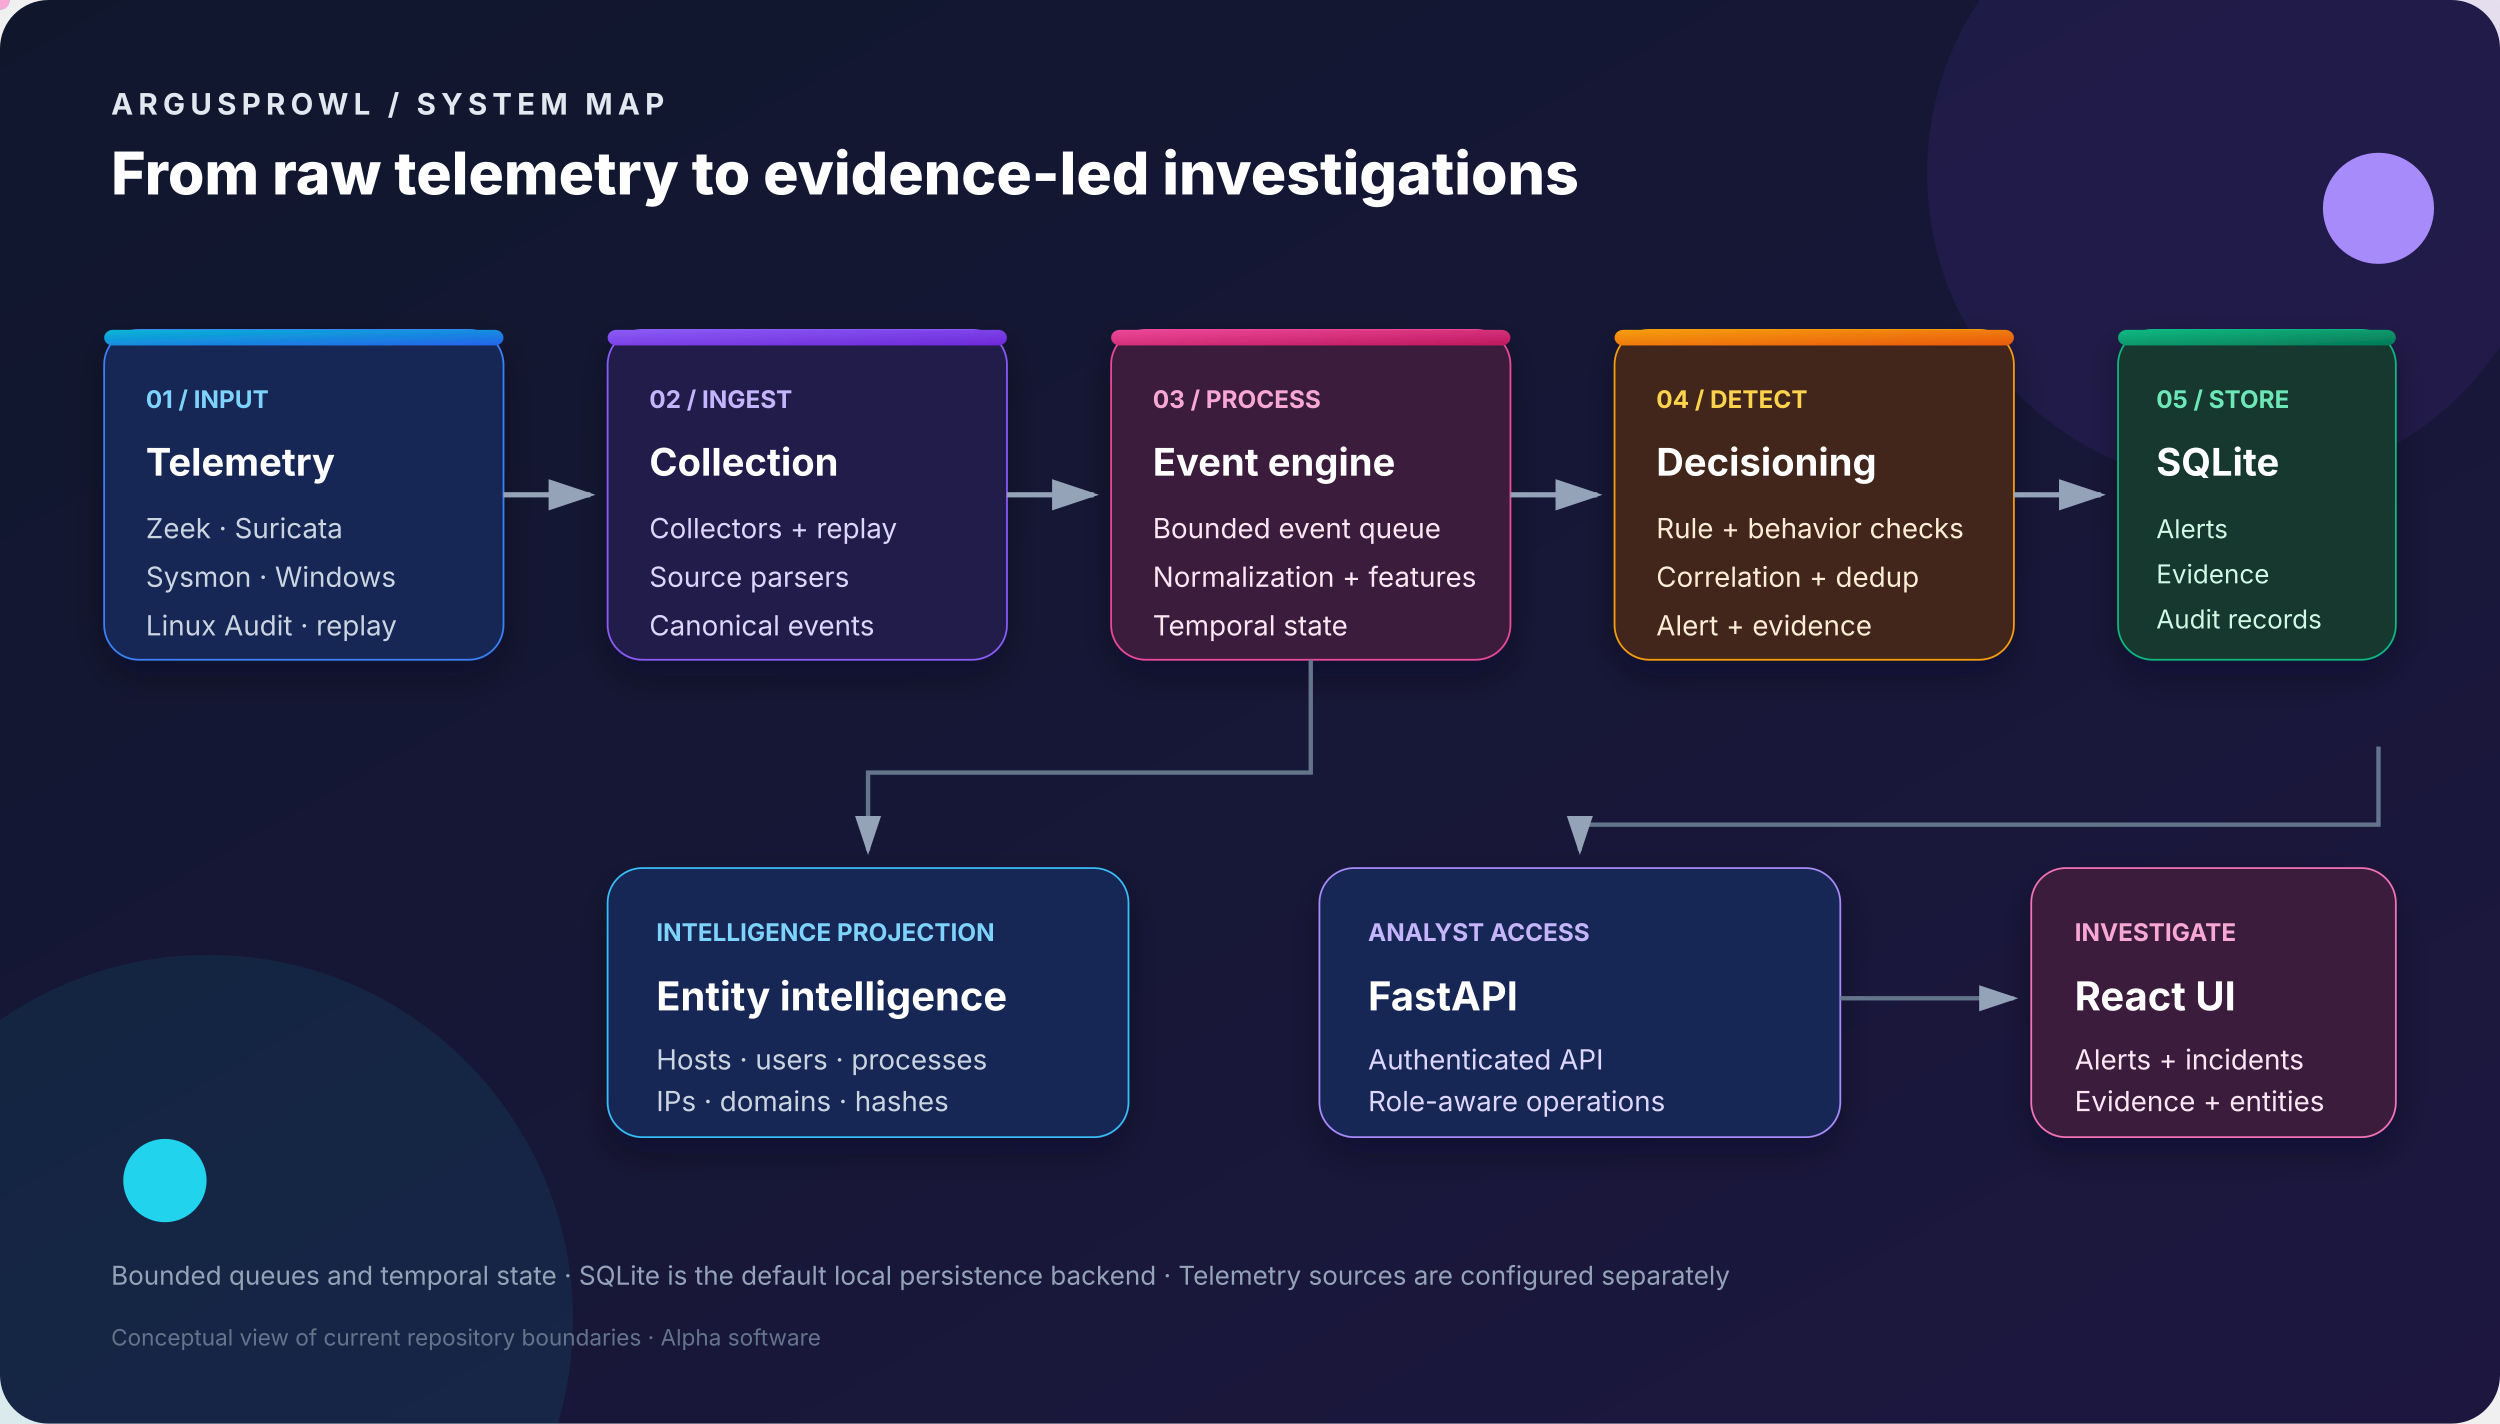
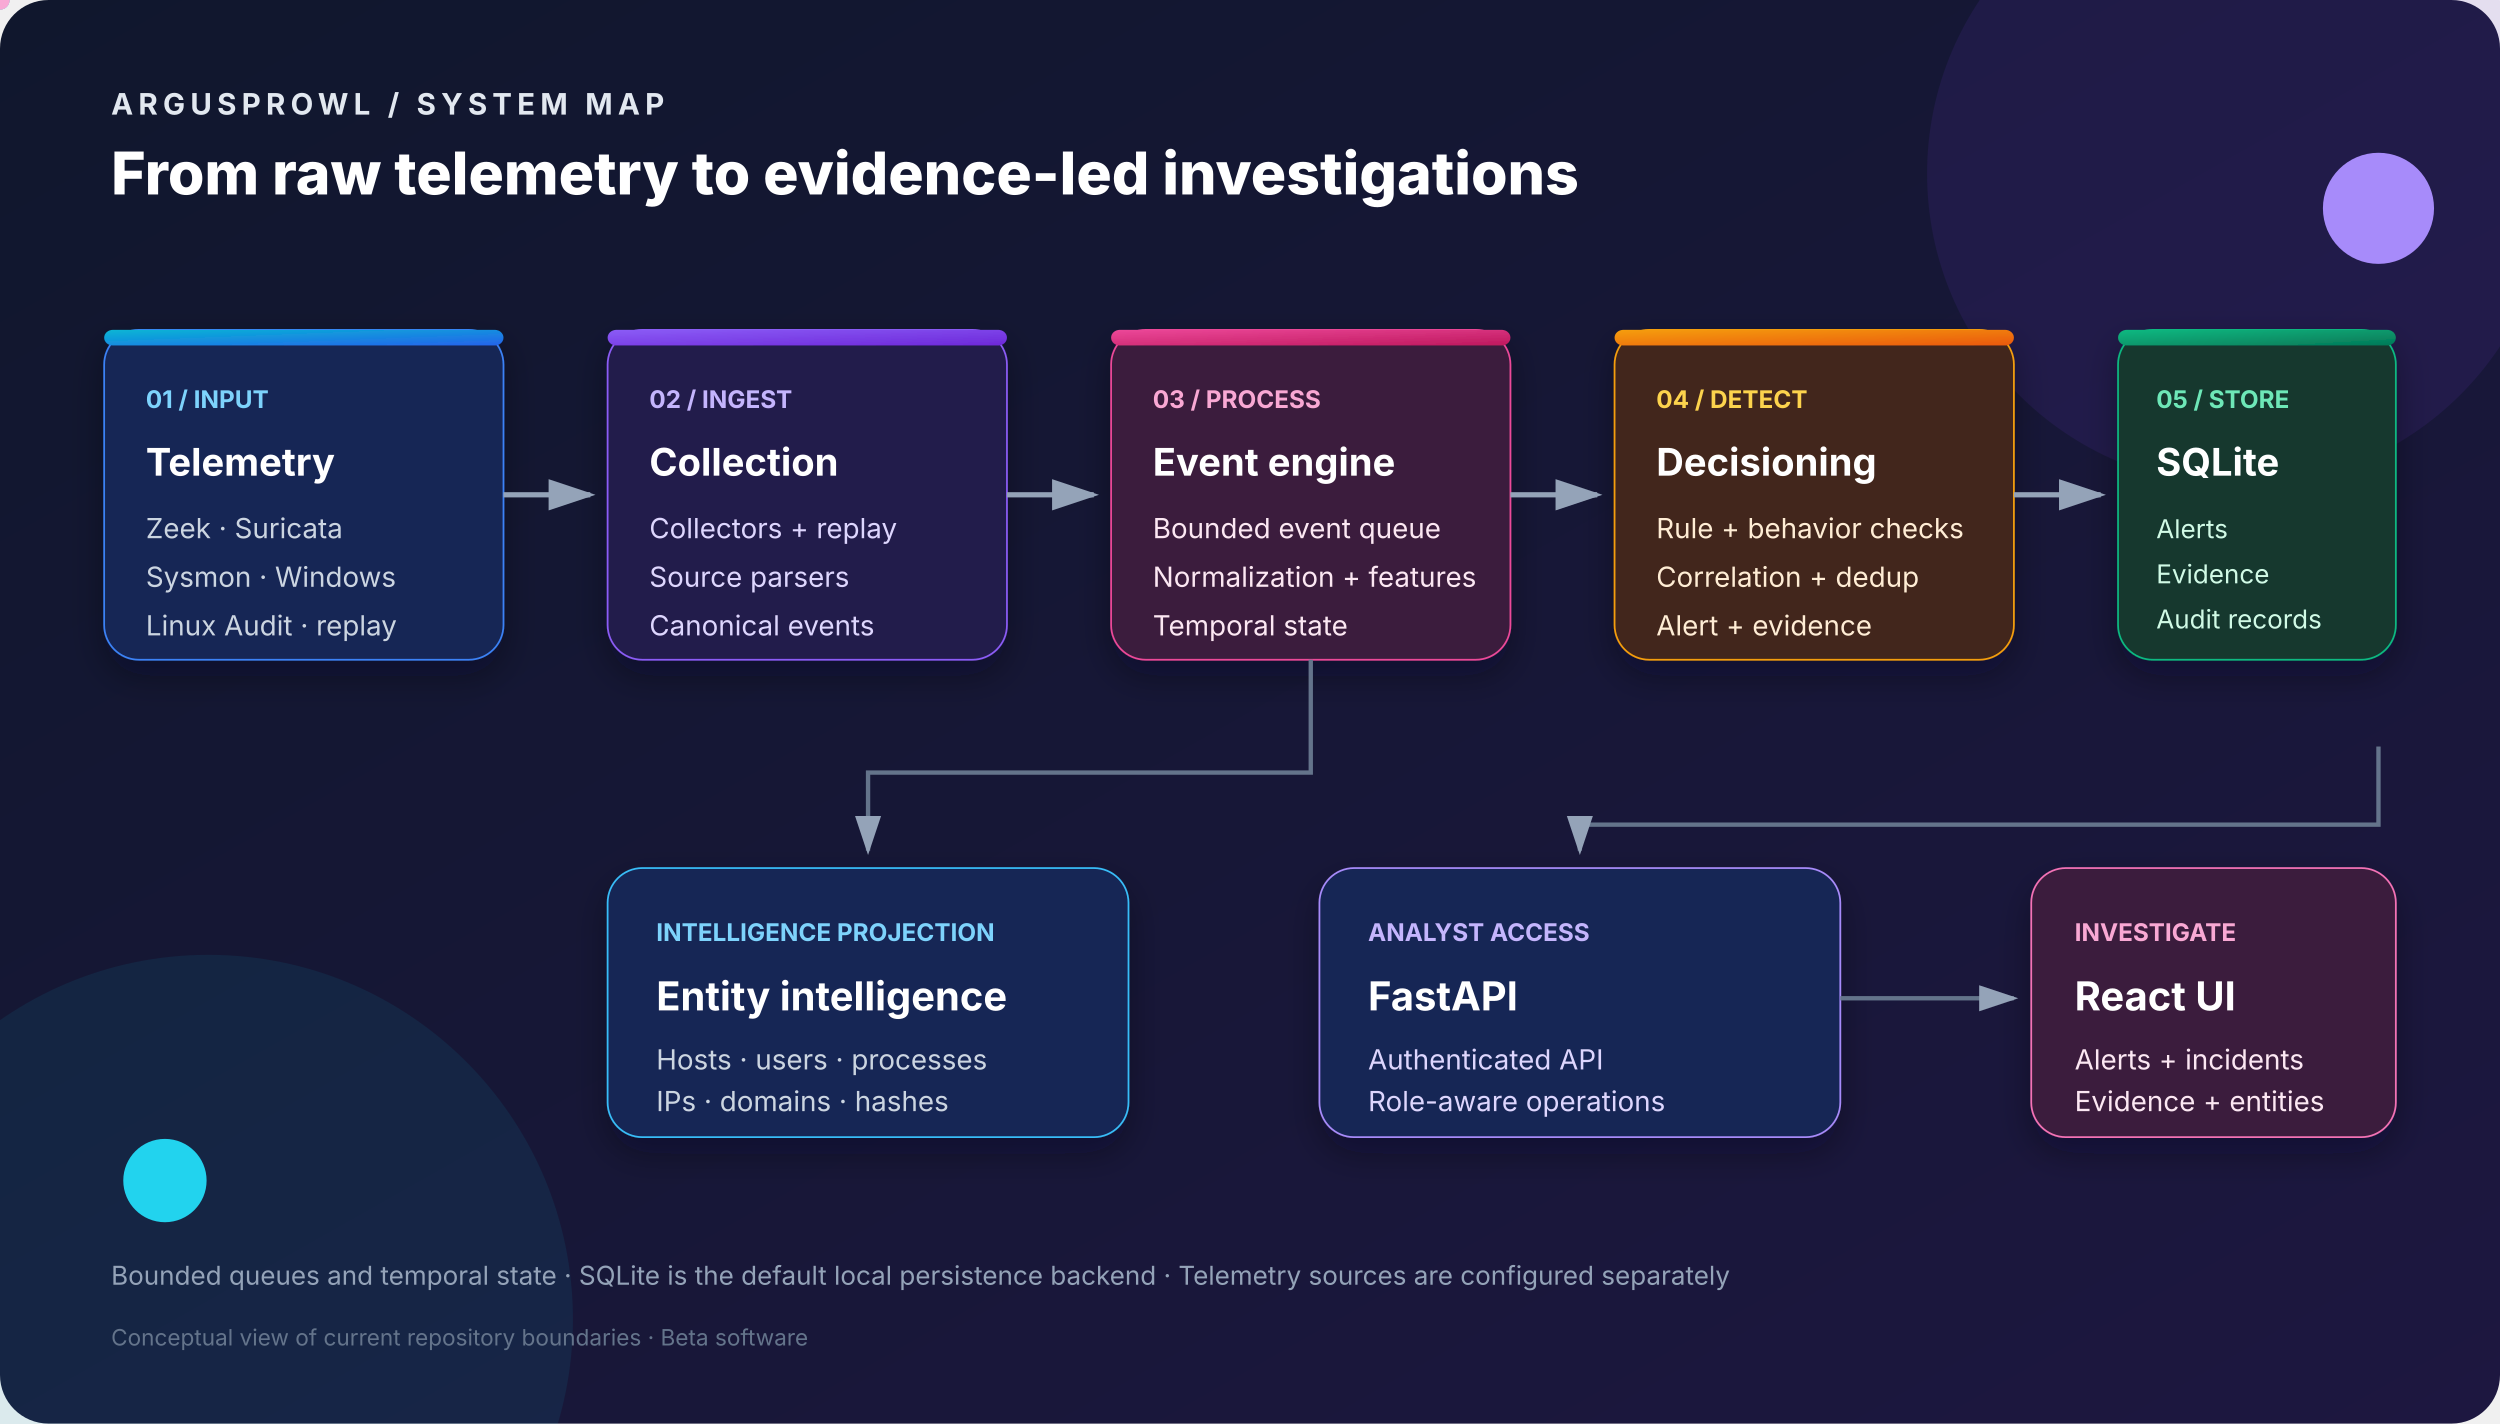
<svg xmlns="http://www.w3.org/2000/svg" width="1440" height="820" viewBox="0 0 1440 820" role="img" aria-labelledby="title desc">
  <defs>
    <linearGradient id="bg" x1="0" y1="0" x2="1" y2="1">
      <stop stop-color="#10172d" />
      <stop offset="1" stop-color="#1d1740" />
    </linearGradient>
    <linearGradient id="cyan" x2="1" y2="1">
      <stop stop-color="#06b6d4" />
      <stop offset="1" stop-color="#2563eb" />
    </linearGradient>
    <linearGradient id="violet" x2="1" y2="1">
      <stop stop-color="#8b5cf6" />
      <stop offset="1" stop-color="#6d28d9" />
    </linearGradient>
    <linearGradient id="pink" x2="1" y2="1">
      <stop stop-color="#ec4899" />
      <stop offset="1" stop-color="#be185d" />
    </linearGradient>
    <linearGradient id="orange" x2="1" y2="1">
      <stop stop-color="#f59e0b" />
      <stop offset="1" stop-color="#ea580c" />
    </linearGradient>
    <linearGradient id="green" x2="1" y2="1">
      <stop stop-color="#10b981" />
      <stop offset="1" stop-color="#047857" />
    </linearGradient>
    <filter id="shadow" x="-20%" y="-20%" width="140%" height="150%">
      <feDropShadow dx="0" dy="9" stdDeviation="10" flood-color="#020617" flood-opacity=".35" />
    </filter>
    <marker id="arrow" markerWidth="10" markerHeight="10" refX="8" refY="3" orient="auto">
      <path d="M0 0L9 3L0 6Z" fill="#94a3b8" />
    </marker>
  </defs>
  <style>
 @keyframes ambientPulse {0%,100%{opacity:.08;transform:scale(1)}50%{opacity:.19;transform:scale(1.12)}}
 .ambient {transform-box:fill-box;transform-origin:center;animation:ambientPulse 7s ease-in-out infinite}
 @media (prefers-reduced-motion:reduce){.ambient{animation:none}}
 </style>
  <rect width="1440" height="820" rx="28" fill="url(#bg)" />
  <circle cx="1290" cy="100" r="180" fill="#7c3aed" opacity=".10" />
  <circle cx="120" cy="760" r="210" fill="#06b6d4" opacity=".09" />
  <text x="64" y="66" fill="#e2e8f0" font-family="Inter,Arial" font-size="17" font-weight="700" letter-spacing="3">ARGUSPROWL / SYSTEM MAP</text>
  <text x="64" y="112" fill="#fff" font-family="Inter,Arial" font-size="34" font-weight="800">From raw telemetry to evidence-led investigations</text>
  <g font-family="Inter,Arial" filter="url(#shadow)">
    <rect x="60" y="190" width="230" height="190" rx="20" fill="#172554" stroke="#3b82f6" />
    <rect x="60" y="190" width="230" height="9" rx="5" fill="url(#cyan)" />
    <text x="84" y="235" fill="#7dd3fc" font-size="14" font-weight="700">01 / INPUT</text>
    <text x="84" y="274" fill="#fff" font-size="22" font-weight="750">Telemetry</text>
    <text x="84" y="310" fill="#cbd5e1" font-size="16">Zeek · Suricata</text>
    <text x="84" y="338" fill="#cbd5e1" font-size="16">Sysmon · Windows</text>
    <text x="84" y="366" fill="#cbd5e1" font-size="16">Linux Audit · replay</text>
    <rect x="350" y="190" width="230" height="190" rx="20" fill="#241b4b" stroke="#8b5cf6" />
    <rect x="350" y="190" width="230" height="9" rx="5" fill="url(#violet)" />
    <text x="374" y="235" fill="#c4b5fd" font-size="14" font-weight="700">02 / INGEST</text>
    <text x="374" y="274" fill="#fff" font-size="22" font-weight="750">Collection</text>
    <text x="374" y="310" fill="#ddd6fe" font-size="16">Collectors + replay</text>
    <text x="374" y="338" fill="#ddd6fe" font-size="16">Source parsers</text>
    <text x="374" y="366" fill="#ddd6fe" font-size="16">Canonical events</text>
    <rect x="640" y="190" width="230" height="190" rx="20" fill="#3b1d3c" stroke="#ec4899" />
    <rect x="640" y="190" width="230" height="9" rx="5" fill="url(#pink)" />
    <text x="664" y="235" fill="#f9a8d4" font-size="14" font-weight="700">03 / PROCESS</text>
    <text x="664" y="274" fill="#fff" font-size="22" font-weight="750">Event engine</text>
    <text x="664" y="310" fill="#fce7f3" font-size="16">Bounded event queue</text>
    <text x="664" y="338" fill="#fce7f3" font-size="16">Normalization + features</text>
    <text x="664" y="366" fill="#fce7f3" font-size="16">Temporal state</text>
    <rect x="930" y="190" width="230" height="190" rx="20" fill="#42251a" stroke="#f59e0b" />
    <rect x="930" y="190" width="230" height="9" rx="5" fill="url(#orange)" />
    <text x="954" y="235" fill="#fcd34d" font-size="14" font-weight="700">04 / DETECT</text>
    <text x="954" y="274" fill="#fff" font-size="22" font-weight="750">Decisioning</text>
    <text x="954" y="310" fill="#ffedd5" font-size="16">Rule + behavior checks</text>
    <text x="954" y="338" fill="#ffedd5" font-size="16">Correlation + dedup</text>
    <text x="954" y="366" fill="#ffedd5" font-size="16">Alert + evidence</text>
    <rect x="1220" y="190" width="160" height="190" rx="20" fill="#12372f" stroke="#10b981" />
    <rect x="1220" y="190" width="160" height="9" rx="5" fill="url(#green)" />
    <text x="1242" y="235" fill="#6ee7b7" font-size="14" font-weight="700">05 / STORE</text>
    <text x="1242" y="274" fill="#fff" font-size="22" font-weight="750">SQLite</text>
    <text x="1242" y="310" fill="#d1fae5" font-size="15">Alerts</text>
    <text x="1242" y="336" fill="#d1fae5" font-size="15">Evidence</text>
    <text x="1242" y="362" fill="#d1fae5" font-size="15">Audit records</text>
  </g>
  <g stroke="#94a3b8" stroke-width="3" fill="none" marker-end="url(#arrow)">
    <path d="M290 285H340" />
    <path d="M580 285H630" />
    <path d="M870 285H920" />
    <path d="M1160 285H1210" />
  </g>
  <g filter="url(#shadow)" font-family="Inter,Arial">
    <rect x="350" y="500" width="300" height="155" rx="20" fill="#172554" stroke="#38bdf8" />
    <text x="378" y="542" fill="#7dd3fc" font-size="14" font-weight="700">INTELLIGENCE PROJECTION</text>
    <text x="378" y="582" fill="#fff" font-size="23" font-weight="750">Entity intelligence</text>
    <text x="378" y="616" fill="#cbd5e1" font-size="16">Hosts · users · processes</text>
    <text x="378" y="640" fill="#cbd5e1" font-size="16">IPs · domains · hashes</text>
    <rect x="760" y="500" width="300" height="155" rx="20" fill="#172554" stroke="#a78bfa" />
    <text x="788" y="542" fill="#c4b5fd" font-size="14" font-weight="700">ANALYST ACCESS</text>
    <text x="788" y="582" fill="#fff" font-size="23" font-weight="750">FastAPI</text>
    <text x="788" y="616" fill="#ddd6fe" font-size="16">Authenticated API</text>
    <text x="788" y="640" fill="#ddd6fe" font-size="16">Role-aware operations</text>
    <rect x="1170" y="500" width="210" height="155" rx="20" fill="#3b1d3c" stroke="#f472b6" />
    <text x="1195" y="542" fill="#f9a8d4" font-size="14" font-weight="700">INVESTIGATE</text>
    <text x="1195" y="582" fill="#fff" font-size="23" font-weight="750">React UI</text>
    <text x="1195" y="616" fill="#fce7f3" font-size="16">Alerts + incidents</text>
    <text x="1195" y="640" fill="#fce7f3" font-size="16">Evidence + entities</text>
  </g>
  <g stroke="#64748b" stroke-width="2.5" fill="none" marker-end="url(#arrow)">
    <path d="M755 380V445H500V490" />
    <path d="M1060 575H1160" />
    <path d="M1370 430V475H910V490" />
  </g>
  <text x="64" y="740" fill="#94a3b8" font-family="Inter,Arial" font-size="15">Bounded queues and temporal state · SQLite is the default local persistence backend · Telemetry sources are configured separately</text>
-   <text x="64" y="775" fill="#64748b" font-family="Inter,Arial" font-size="13">Conceptual view of current repository boundaries · Alpha software</text>
+   <text x="64" y="775" fill="#64748b" font-family="Inter,Arial" font-size="13">Conceptual view of current repository boundaries · Beta software</text>
  <g aria-hidden="true">
    <circle class="ambient" cx="1370" cy="120" r="32" fill="#a78bfa" />
    <circle class="ambient" cx="95" cy="680" r="24" fill="#22d3ee" style="animation-delay:-3s" />
    <circle r="5.5" fill="#67e8f9" opacity=".98" filter="url(#shadow)">
      <animateMotion dur="1.50s" begin="0.00s" repeatCount="indefinite" path="M290 285H340" />
      <animate attributeName="r" values="3.5;6;3.5" dur="1.2s" repeatCount="indefinite" />
    </circle>
    <circle r="5.5" fill="#c4b5fd" opacity=".98" filter="url(#shadow)">
      <animateMotion dur="1.67s" begin="0.23s" repeatCount="indefinite" path="M580 285H630" />
      <animate attributeName="r" values="3.5;6;3.5" dur="1.2s" repeatCount="indefinite" />
    </circle>
    <circle r="5.5" fill="#f9a8d4" opacity=".98" filter="url(#shadow)">
      <animateMotion dur="1.84s" begin="0.46s" repeatCount="indefinite" path="M870 285H920" />
      <animate attributeName="r" values="3.5;6;3.5" dur="1.2s" repeatCount="indefinite" />
    </circle>
    <circle r="5.5" fill="#fcd34d" opacity=".98" filter="url(#shadow)">
      <animateMotion dur="2.01s" begin="0.69s" repeatCount="indefinite" path="M1160 285H1210" />
      <animate attributeName="r" values="3.5;6;3.5" dur="1.2s" repeatCount="indefinite" />
    </circle>
    <circle r="5.5" fill="#7dd3fc" opacity=".98" filter="url(#shadow)">
      <animateMotion dur="2.18s" begin="0.92s" repeatCount="indefinite" path="M755 380V445H500V490" />
      <animate attributeName="r" values="3.5;6;3.5" dur="1.2s" repeatCount="indefinite" />
    </circle>
    <circle r="5.5" fill="#c4b5fd" opacity=".98" filter="url(#shadow)">
      <animateMotion dur="2.35s" begin="1.15s" repeatCount="indefinite" path="M1060 575H1160" />
      <animate attributeName="r" values="3.5;6;3.5" dur="1.2s" repeatCount="indefinite" />
    </circle>
    <circle r="5.5" fill="#f9a8d4" opacity=".98" filter="url(#shadow)">
      <animateMotion dur="2.52s" begin="1.38s" repeatCount="indefinite" path="M1370 430V475H910V490" />
      <animate attributeName="r" values="3.5;6;3.5" dur="1.2s" repeatCount="indefinite" />
    </circle>
  </g>
</svg>
